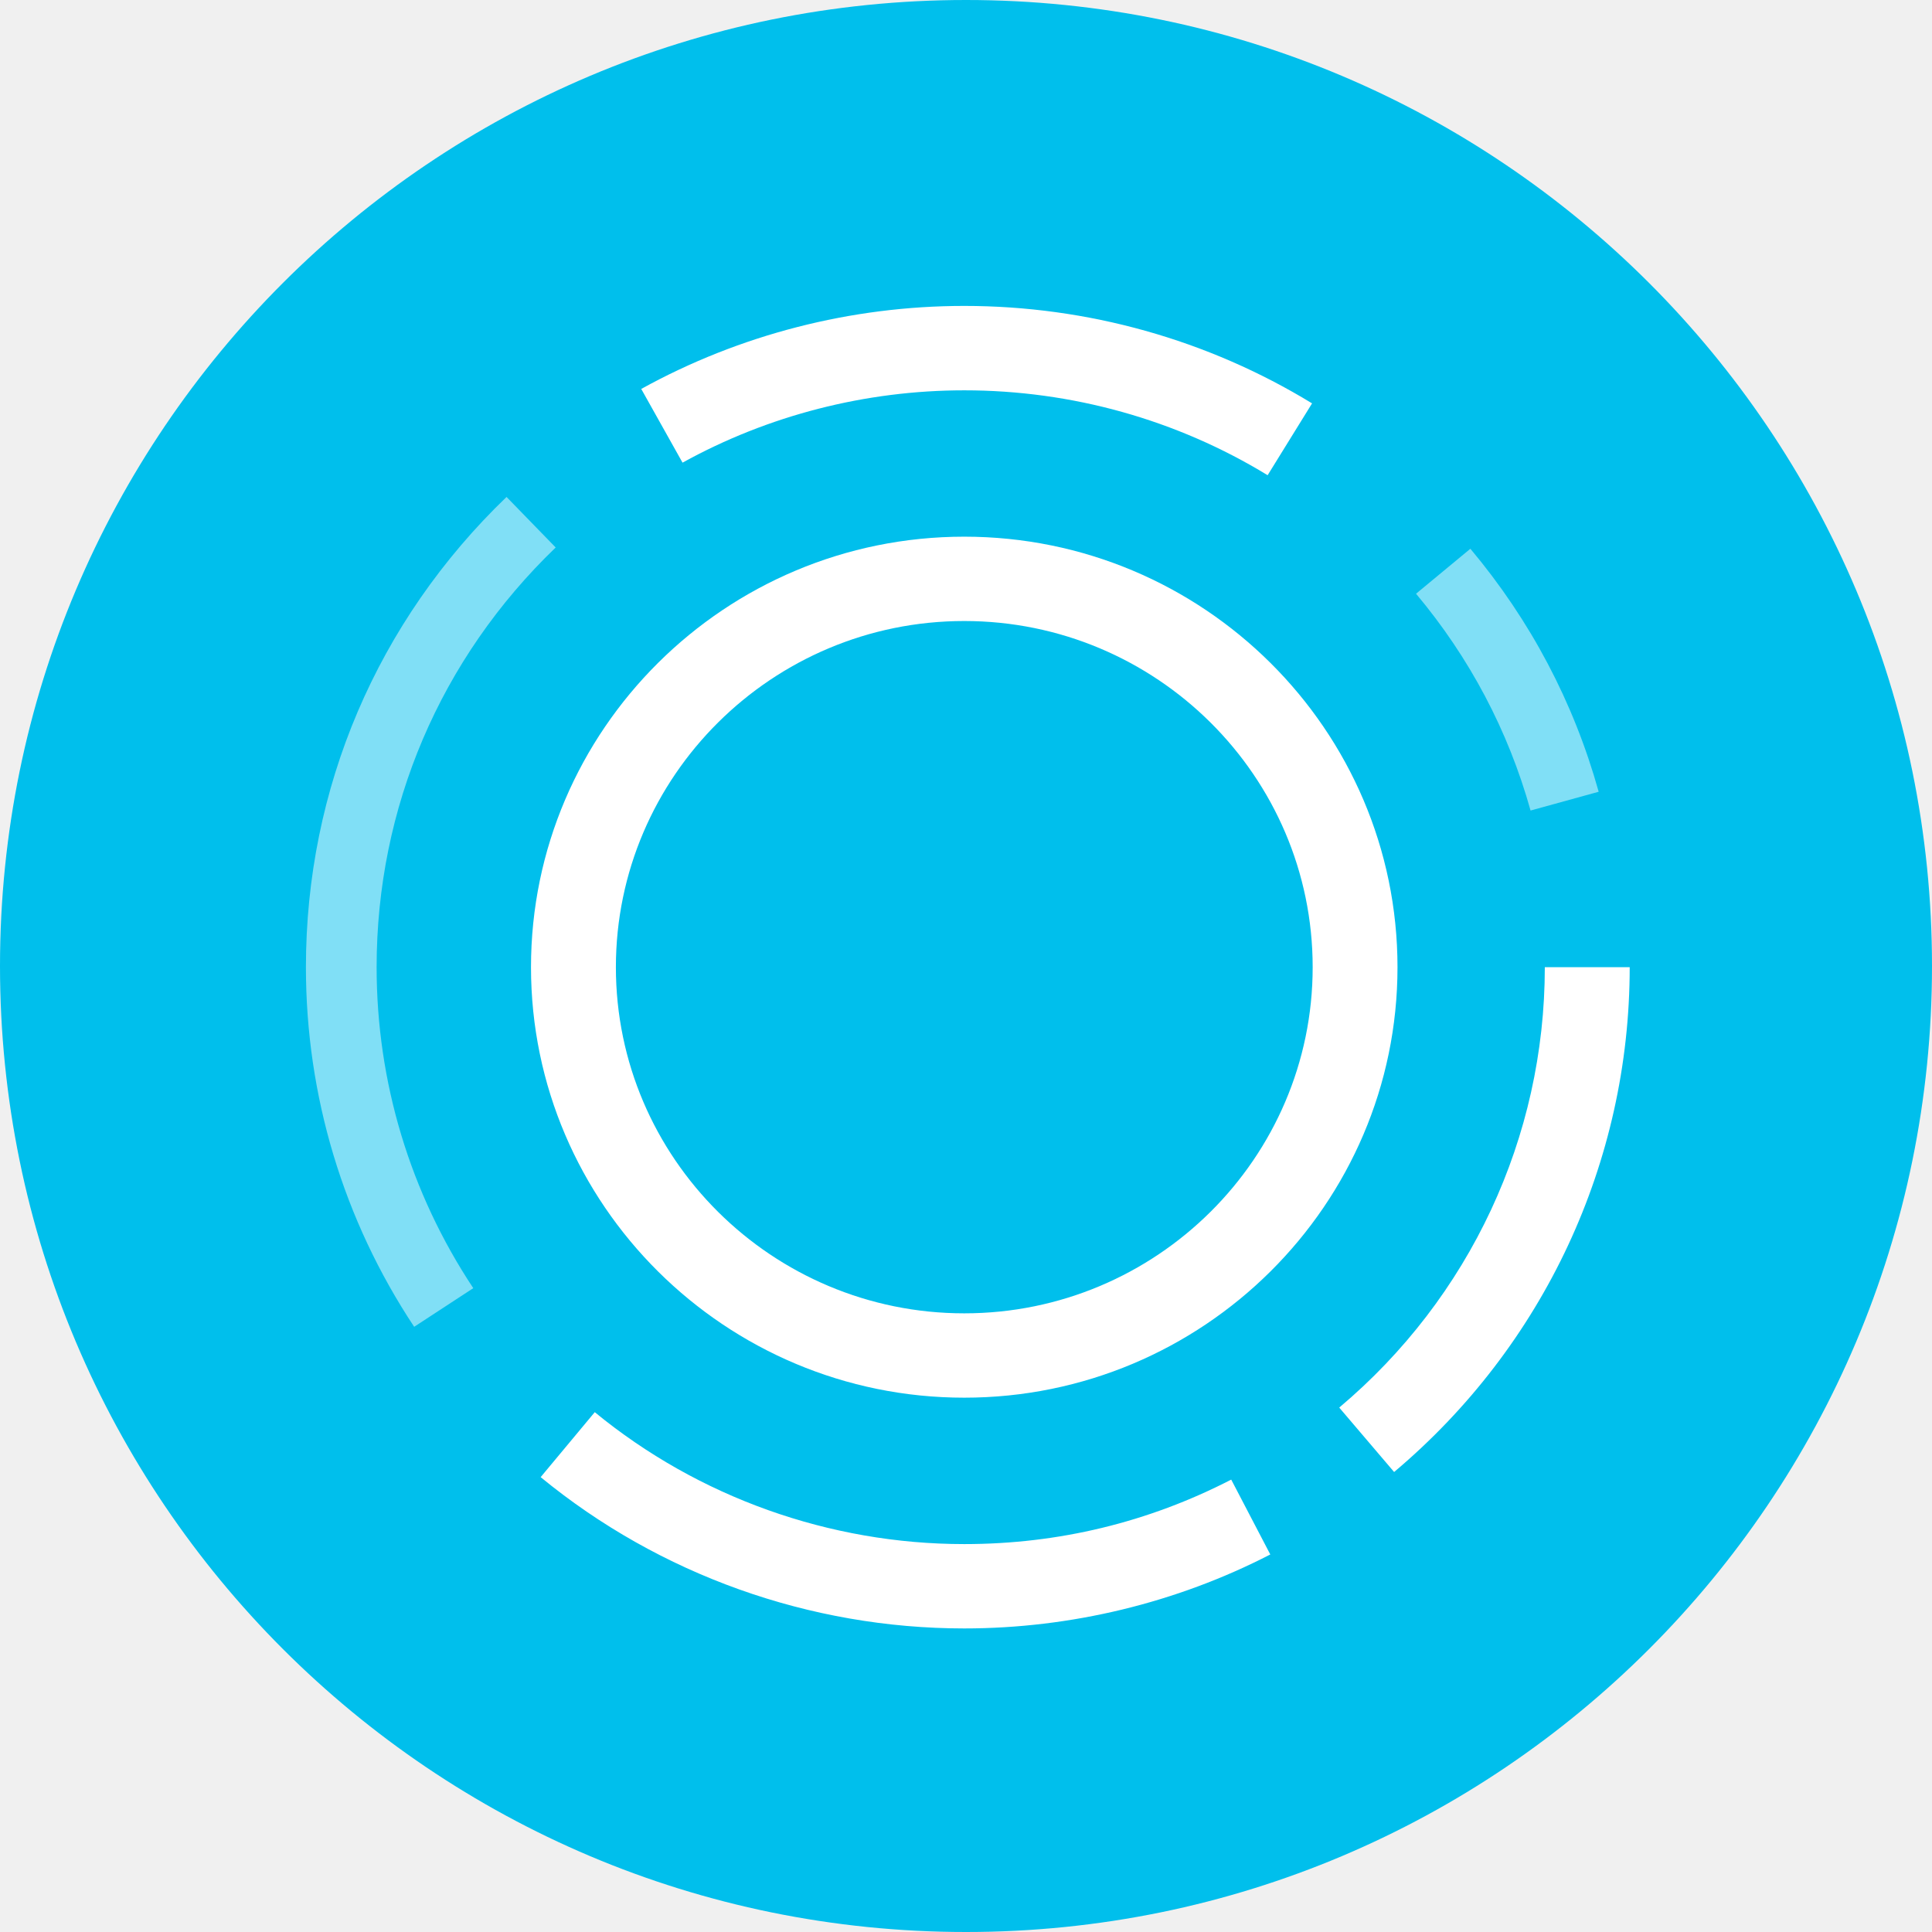
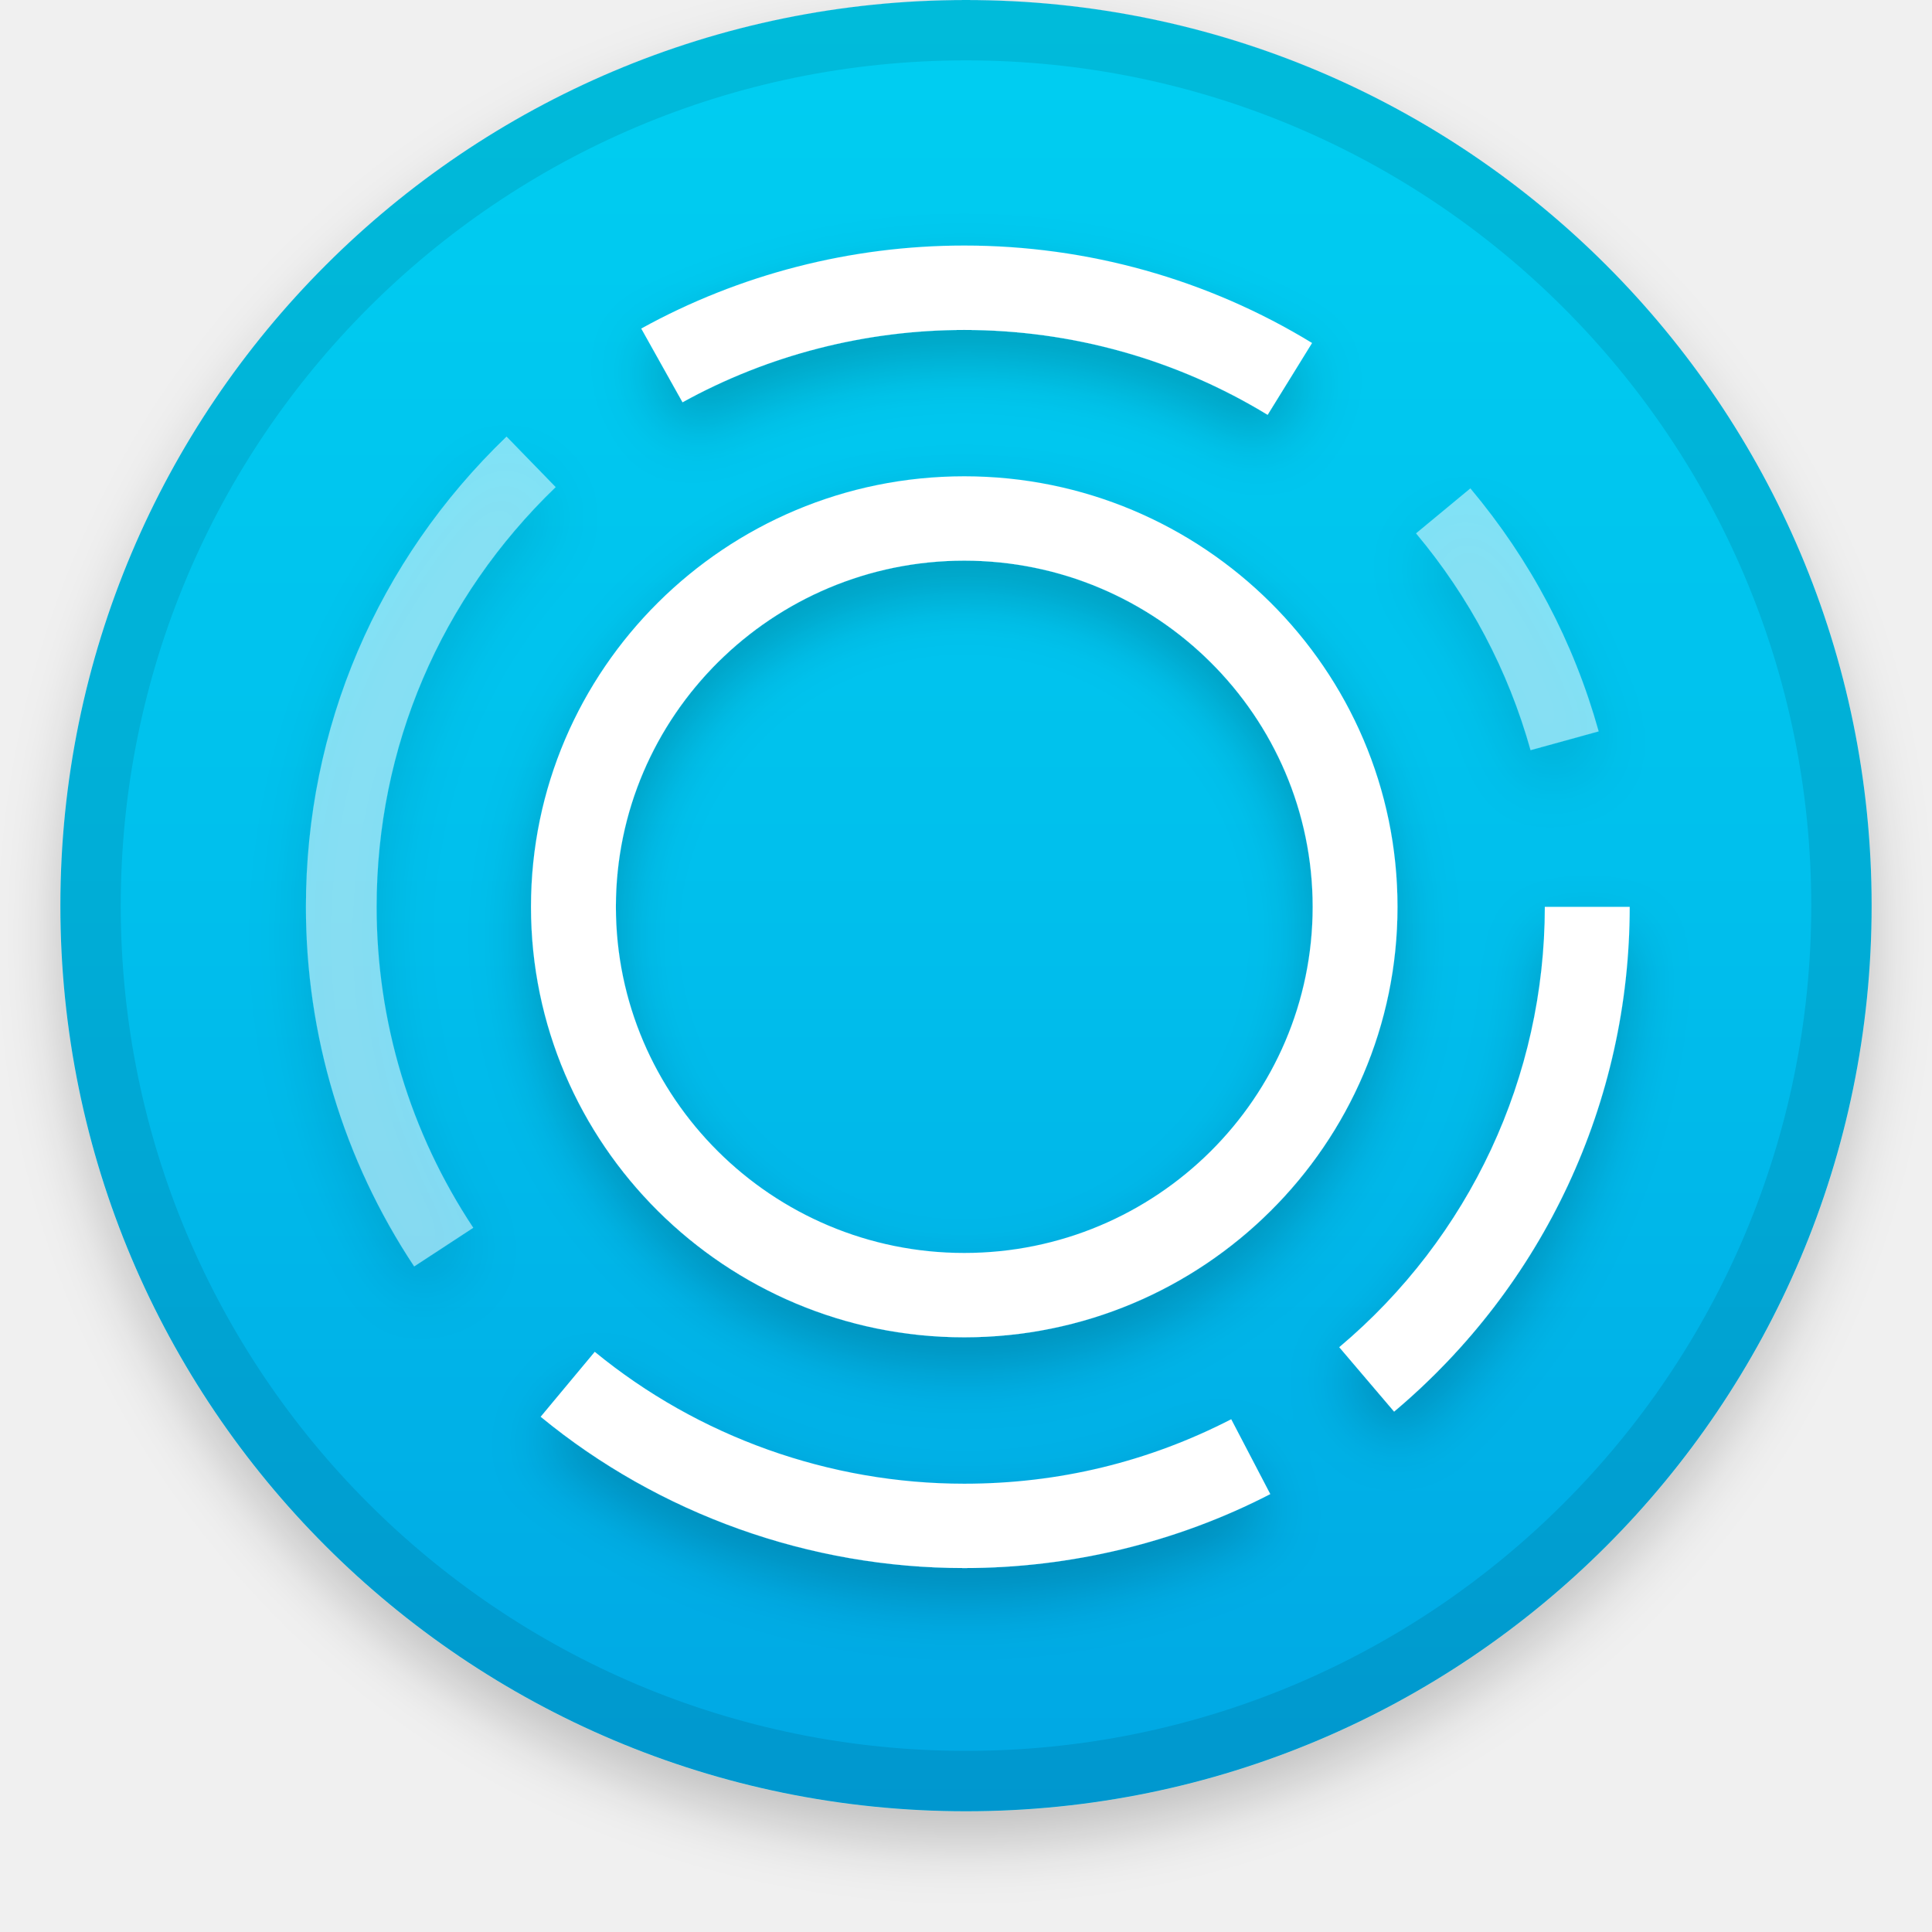
- <svg xmlns="http://www.w3.org/2000/svg" width="32" height="32" viewBox="0 0 32 32">
-   <g fill="none">
-     <circle cx="16" cy="16" r="16" fill="#00BFEC" />
-     <g fill="#FFF" transform="translate(5 5)">
+ <svg xmlns="http://www.w3.org/2000/svg" xmlns:xlink="http://www.w3.org/1999/xlink" width="32" height="32" viewBox="0 0 32 32">
+   <defs>
+     <linearGradient id="aion-c" x1="50%" x2="50%" y1="0%" y2="100%">
+       <stop offset="0%" stop-color="#FFF" stop-opacity=".5" />
+       <stop offset="100%" stop-opacity=".5" />
+     </linearGradient>
+     <circle id="aion-b" cx="16" cy="15" r="15" />
+     <filter id="aion-a" width="111.7%" height="111.7%" x="-5.8%" y="-4.2%" filterUnits="objectBoundingBox">
+       <feOffset dy=".5" in="SourceAlpha" result="shadowOffsetOuter1" />
+       <feGaussianBlur in="shadowOffsetOuter1" result="shadowBlurOuter1" stdDeviation=".5" />
+       <feComposite in="shadowBlurOuter1" in2="SourceAlpha" operator="out" result="shadowBlurOuter1" />
+       <feColorMatrix in="shadowBlurOuter1" values="0 0 0 0 0   0 0 0 0 0   0 0 0 0 0  0 0 0 0.199 0" />
+     </filter>
+     <filter id="aion-d" width="115.9%" height="115.9%" x="-8%" y="-5.7%" filterUnits="objectBoundingBox">
+       <feOffset dy=".5" in="SourceAlpha" result="shadowOffsetOuter1" />
+       <feGaussianBlur in="shadowOffsetOuter1" result="shadowBlurOuter1" stdDeviation=".5" />
+       <feColorMatrix in="shadowBlurOuter1" result="shadowMatrixOuter1" values="0 0 0 0 0   0 0 0 0 0   0 0 0 0 0  0 0 0 0.204 0" />
+       <feMerge>
+         <feMergeNode in="shadowMatrixOuter1" />
+         <feMergeNode in="SourceGraphic" />
+       </feMerge>
+     </filter>
+   </defs>
+   <g fill="none" fill-rule="evenodd">
+     <g fill-rule="nonzero">
+       <use fill="#000" filter="url(#aion-a)" xlink:href="#aion-b" />
+       <use fill="#00BFEC" fill-rule="evenodd" xlink:href="#aion-b" />
+       <use fill="url(#aion-c)" fill-rule="evenodd" style="mix-blend-mode:soft-light" xlink:href="#aion-b" />
+       <circle cx="16" cy="15" r="14.5" stroke="#000" stroke-opacity=".097" />
+     </g>
+     <g fill="#FFF" fill-rule="nonzero" filter="url(#aion-d)" transform="translate(5 4)">
      <path d="M10.971,18.15 C7.014,18.15 3.795,14.951 3.795,11.02 C3.795,7.088 7.014,3.889 10.971,3.889 C14.928,3.889 18.147,7.088 18.147,11.02 C18.147,14.951 14.928,18.15 10.971,18.15 Z M10.971,5.286 C7.79,5.286 5.201,7.858 5.201,11.02 C5.201,14.181 7.79,16.753 10.971,16.753 C14.153,16.753 16.742,14.181 16.742,11.02 C16.742,7.858 14.153,5.286 10.971,5.286 Z M15.996,2.871 C14.488,1.951 12.751,1.465 10.971,1.465 C9.337,1.465 7.723,1.879 6.305,2.663 L5.621,1.442 C7.248,0.543 9.098,0.067 10.971,0.067 C13.01,0.067 15.003,0.625 16.732,1.681 L15.996,2.871 Z M18.091,19.381 L17.182,18.314 C19.346,16.493 20.587,13.835 20.587,11.02 L21.993,11.02 C21.993,14.246 20.571,17.293 18.091,19.381 Z M10.971,21.972 C8.414,21.972 5.922,21.082 3.955,19.466 L4.851,18.39 C6.567,19.799 8.741,20.575 10.971,20.575 C12.531,20.575 14.019,20.215 15.393,19.507 L16.04,20.747 C14.487,21.548 12.733,21.972 10.971,21.972 Z" />
      <path d="M20.351,8.425 C19.981,7.103 19.343,5.895 18.454,4.834 L19.354,4.089 C20.35,5.277 21.065,6.631 21.479,8.114 L20.351,8.425 Z M1.86,16.976 C0.687,15.207 0.067,13.147 0.067,11.02 C0.067,8.058 1.247,5.292 3.39,3.231 L4.204,4.068 C2.292,5.907 1.238,8.376 1.238,11.02 C1.238,12.919 1.792,14.757 2.839,16.336 L1.86,16.976 Z" opacity=".5" />
    </g>
  </g>
</svg>
